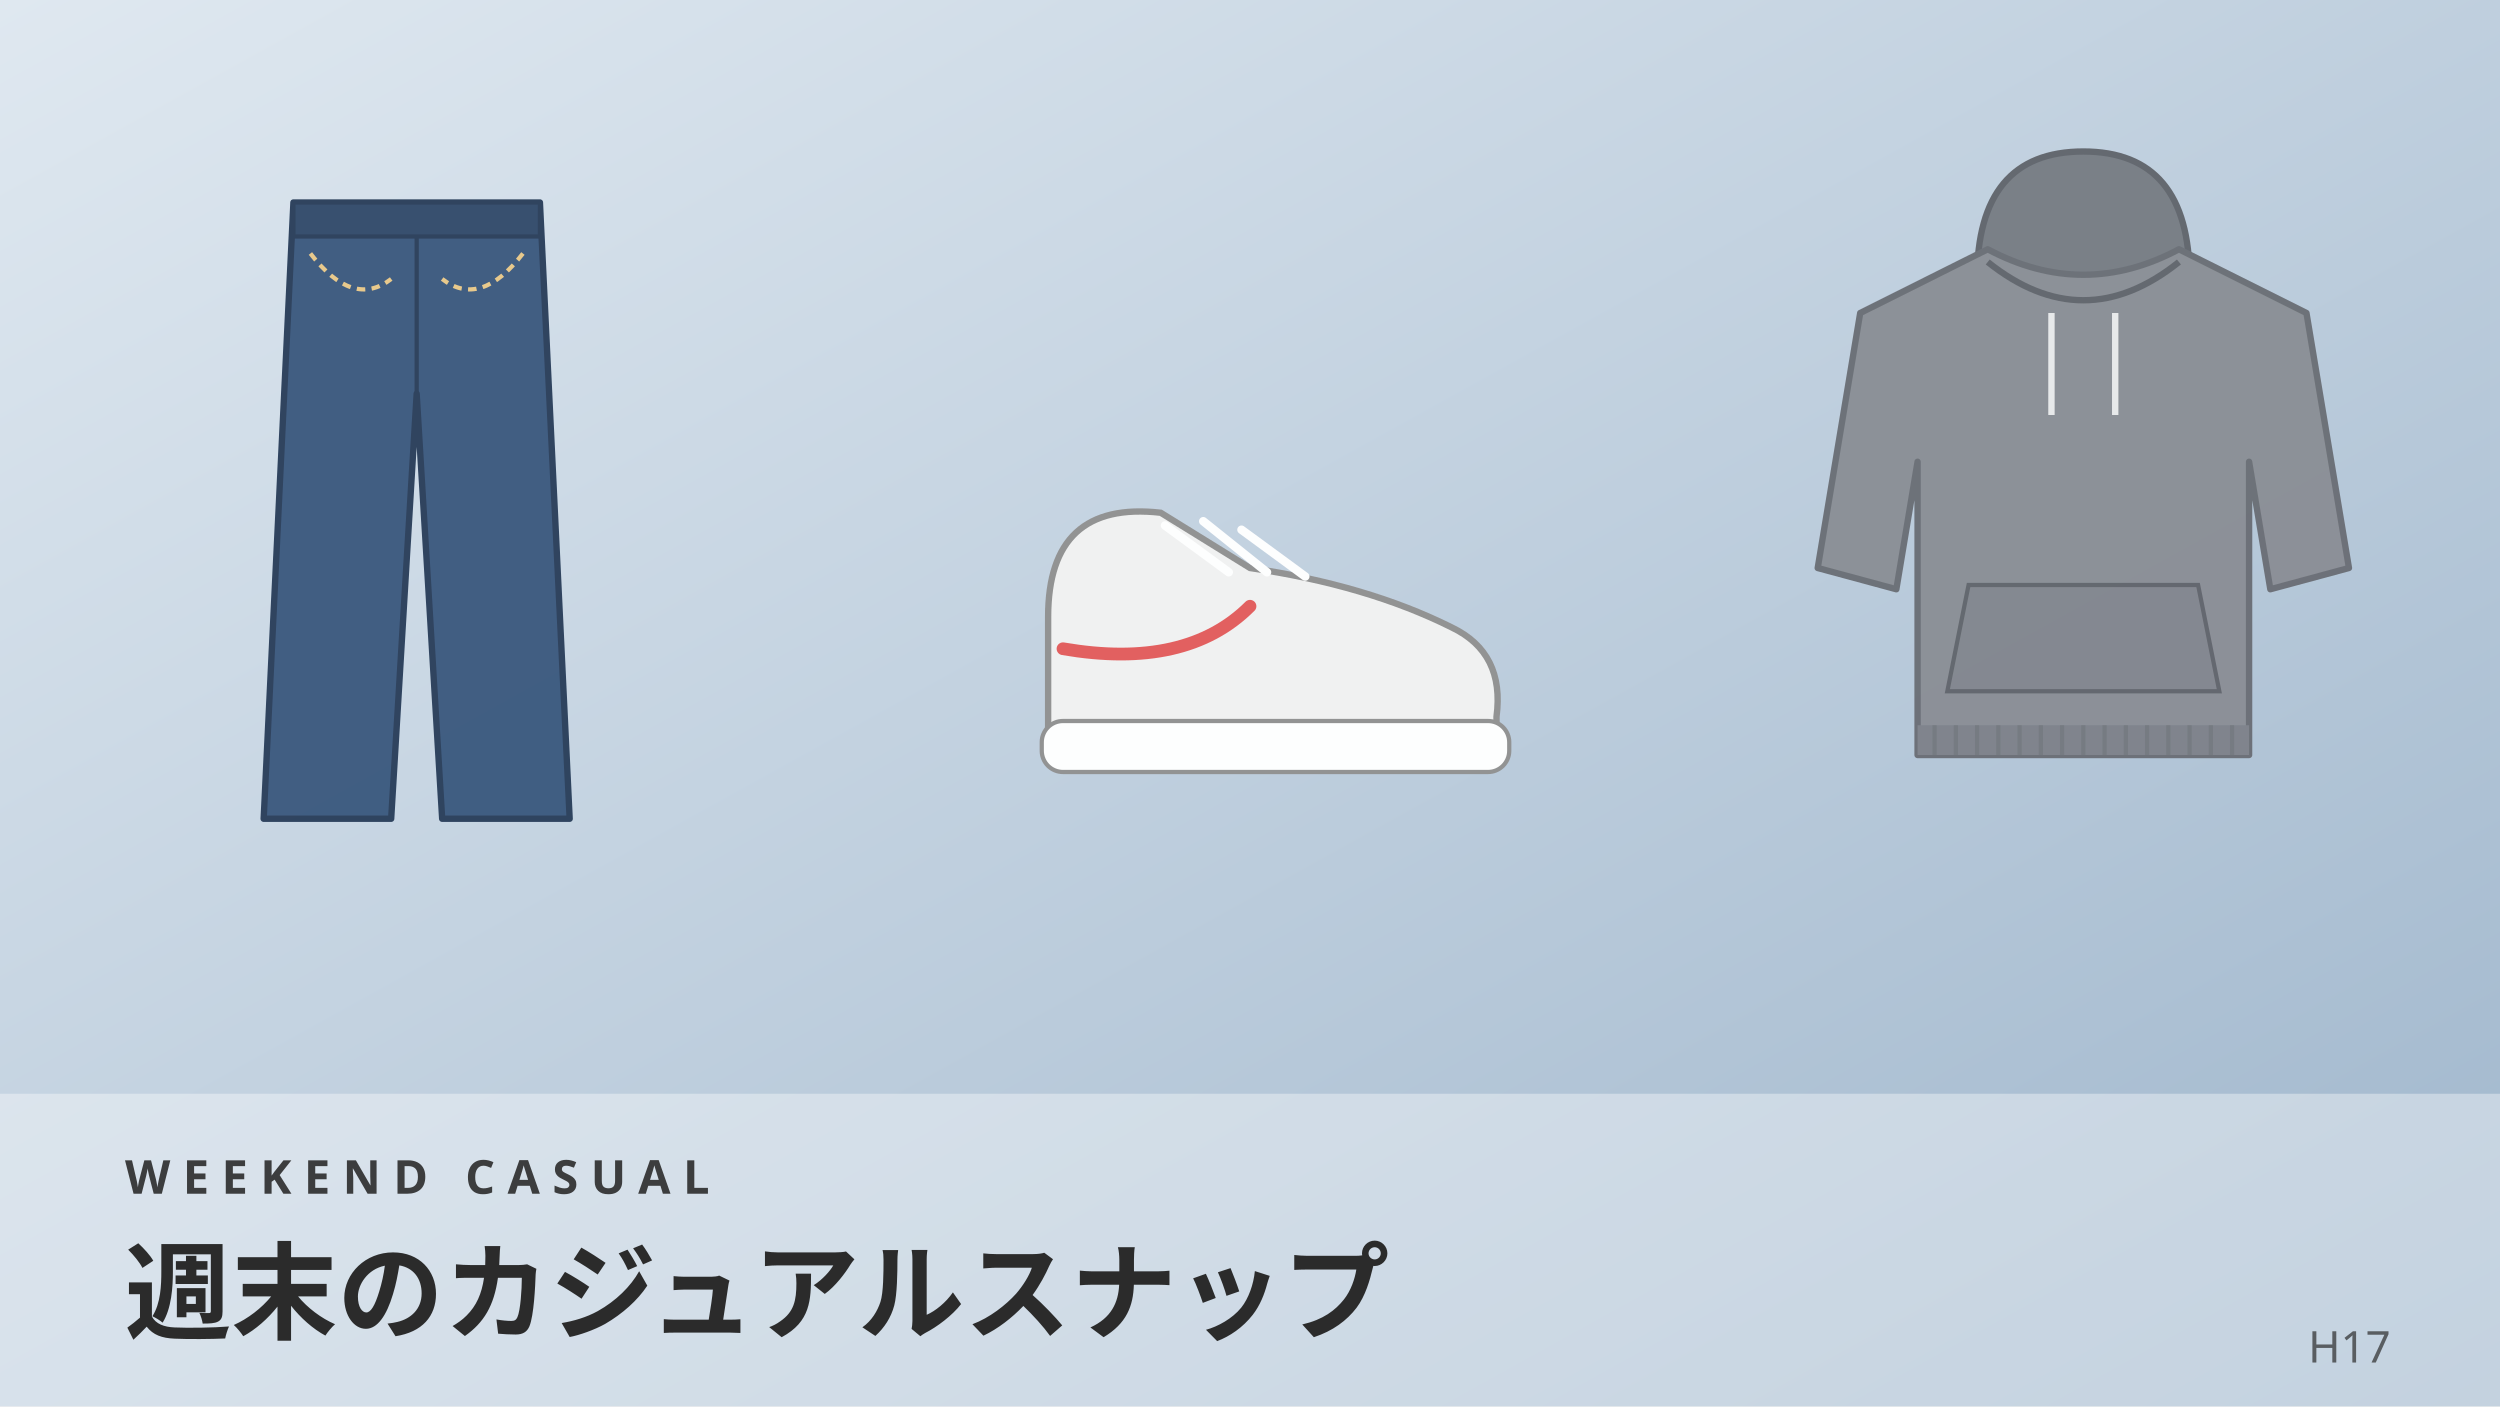
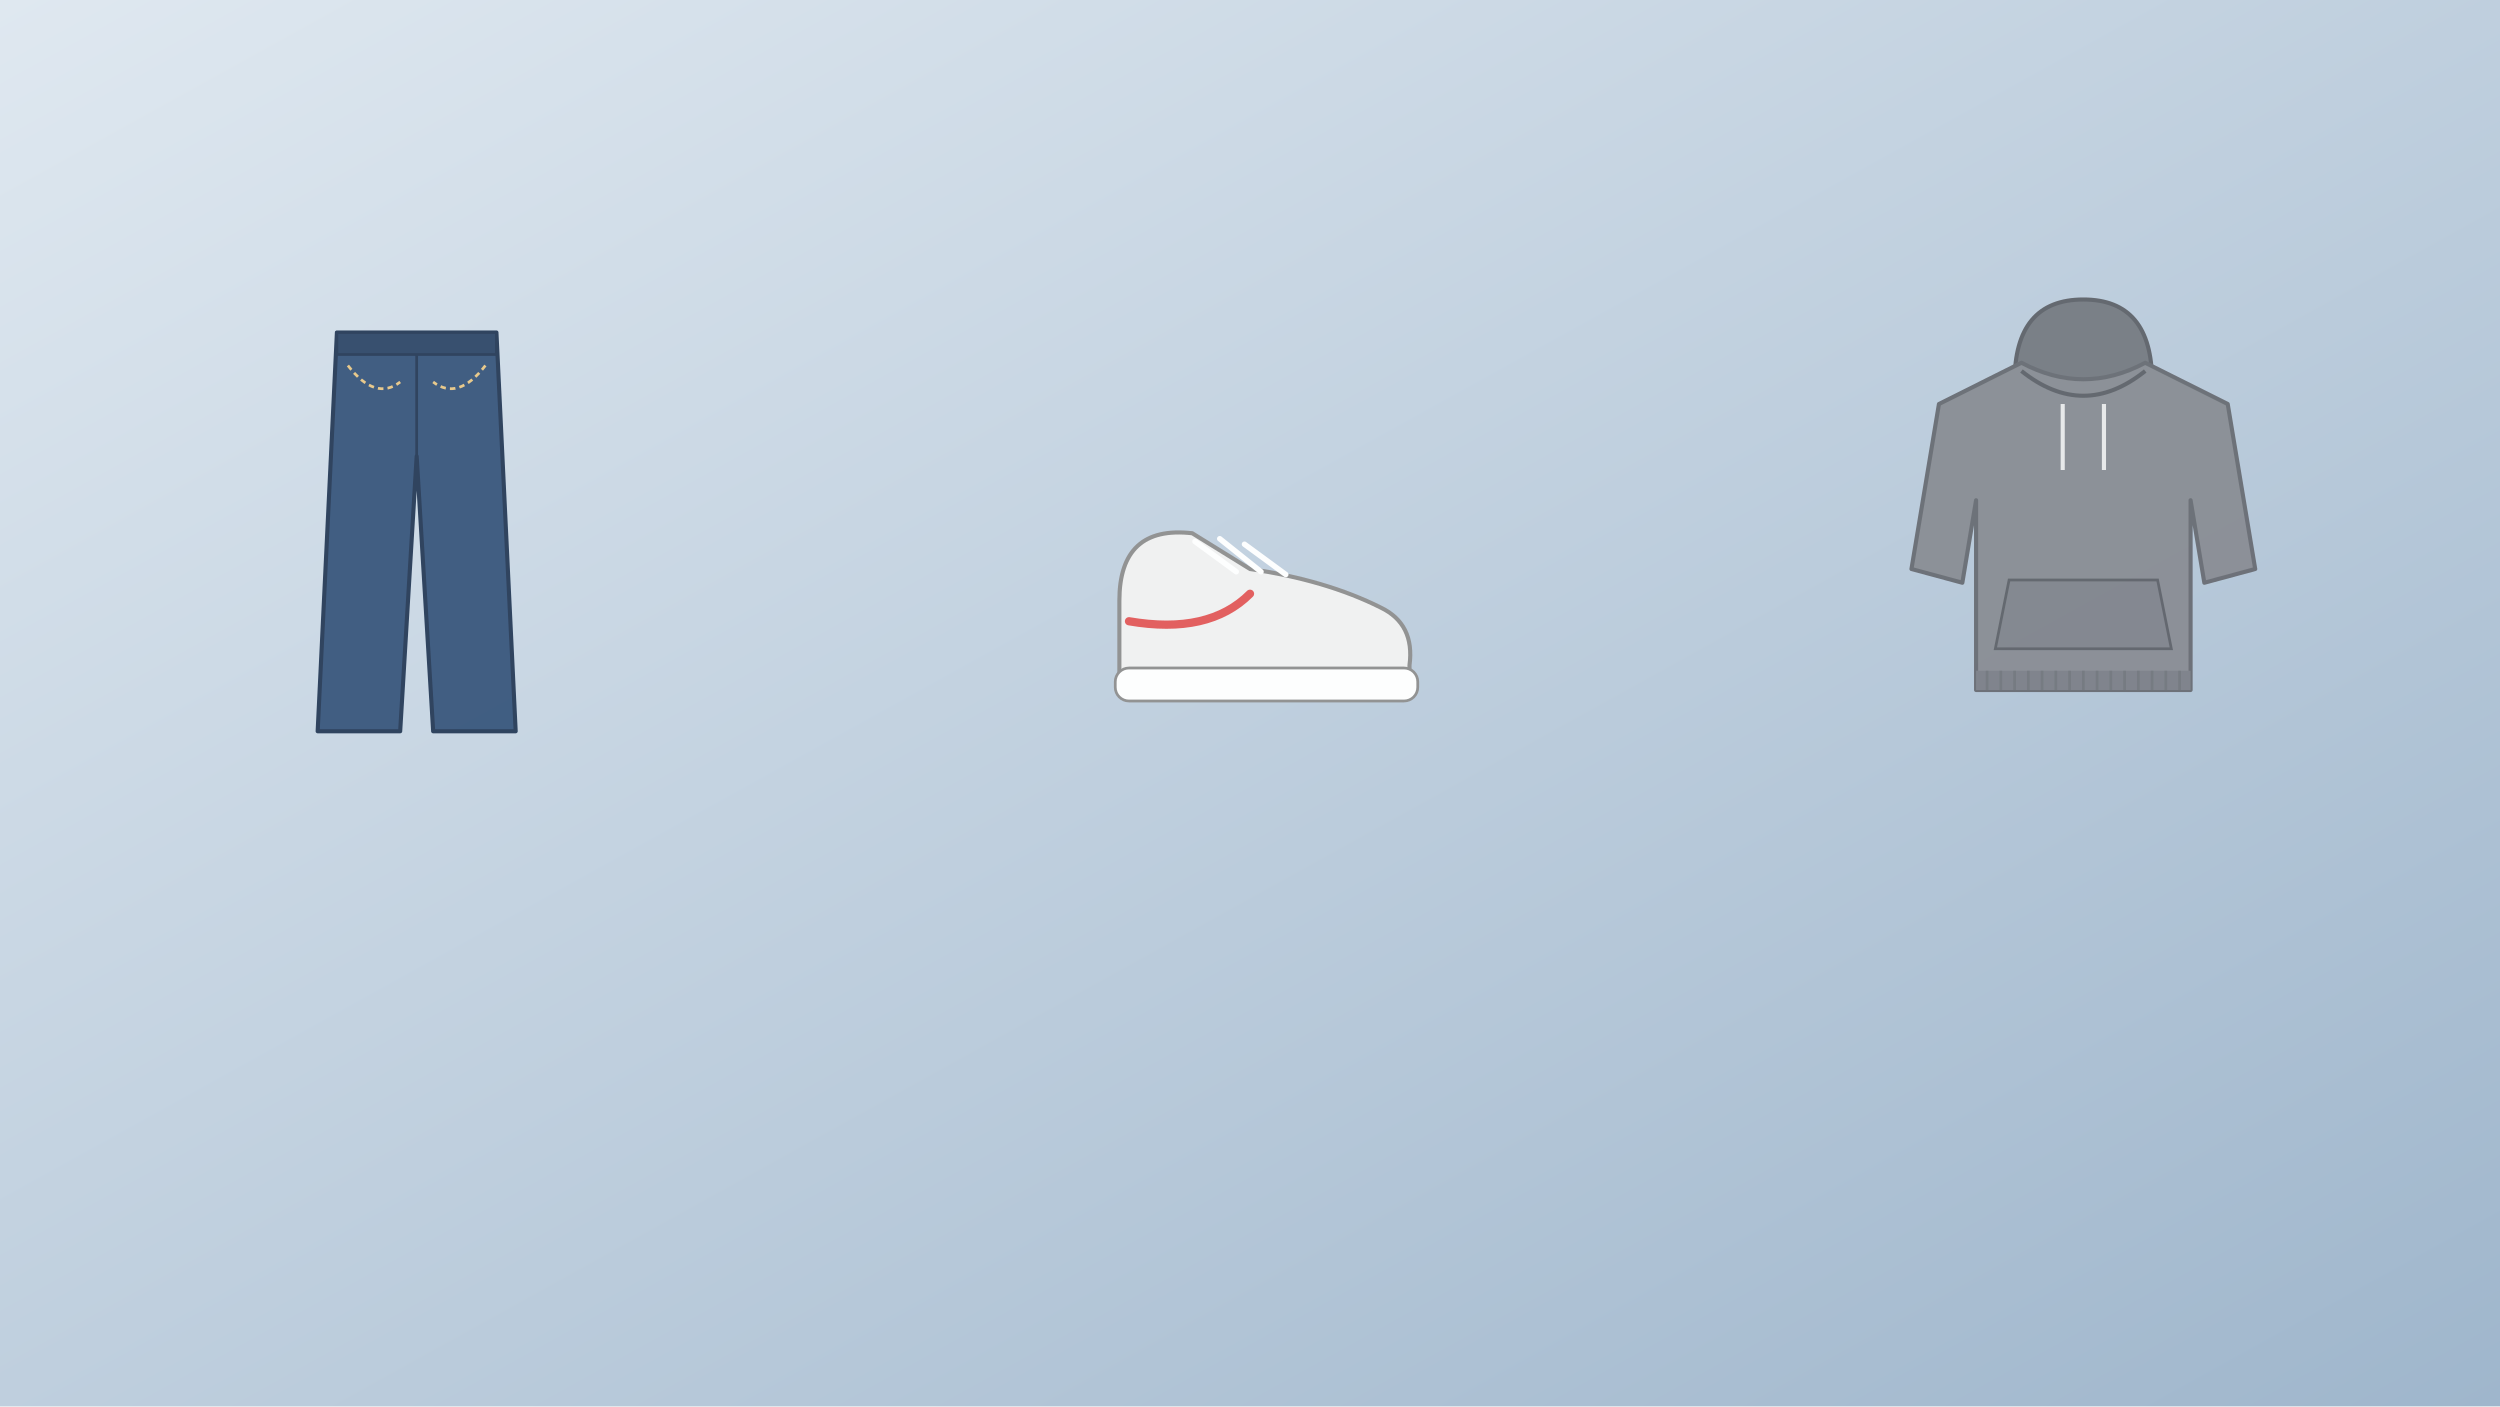
<svg xmlns="http://www.w3.org/2000/svg" viewBox="0 0 800 450">
  <defs>
    <linearGradient id="bg" x1="0" y1="0" x2="1" y2="1">
      <stop offset="0" stop-color="#dfe8f0" />
      <stop offset="1" stop-color="#9fb6cc" />
    </linearGradient>
  </defs>
  <rect width="800" height="450" fill="url(#bg)" />
  <g opacity=".97">
-     <g transform="translate(31.33333 24) scale(0.68)">
+     <g transform="translate(67.33333 80) scale(0.44)">
      <path d="M92 60 H208 L222 350 H162 L150 150 L138 350 H78 Z" fill="#3d5a80" stroke="#2b405c" stroke-width="3" stroke-linejoin="round" />
      <rect x="92" y="60" width="116" height="16" fill="#334c6c" stroke="#2b405c" stroke-width="2" />
      <line x1="150" y1="76" x2="150" y2="150" stroke="#2b405c" stroke-width="2" />
      <path d="M100 84 Q120 110 138 96" fill="none" stroke="#e8c98a" stroke-width="2" stroke-dasharray="4 3" />
      <path d="M200 84 Q180 110 162 96" fill="none" stroke="#e8c98a" stroke-width="2" stroke-dasharray="4 3" />
    </g>
  </g>
  <g opacity=".97">
-     <g transform="translate(298.0 24) scale(0.68)">
+     <g transform="translate(334.0 80) scale(0.44)">
      <path d="M55 255 Q55 200 108 206 L150 232 Q205 240 245 260 Q270 272 266 302 V318 H55 Z" fill="#f2f2f2" stroke="#919191" stroke-width="3" />
      <rect x="52" y="304" width="220" height="24" rx="10" fill="#ffffff" stroke="#919191" stroke-width="2" />
      <path d="M110 212 l30 22 M128 210 l30 24 M146 214 l30 22" stroke="#fff" stroke-width="4" stroke-linecap="round" />
      <path d="M62 270 Q120 280 150 250" fill="none" stroke="#e35d5d" stroke-width="6" stroke-linecap="round" />
    </g>
  </g>
  <g opacity=".97">
-     <g transform="translate(564.6667 24) scale(0.68)">
+     <g transform="translate(600.6667 80) scale(0.44)">
      <path d="M100 96 Q100 36 150 36 Q200 36 200 96 Q150 126 100 96 Z" fill="#787d85" stroke="#62666d" stroke-width="3" />
      <path d="M105 82 Q150 106 195 82 L255 112 L275 232 L238 242 L228 182 L228 320 L72 320 L72 182 L62 242 L25 232 L45 112 Z" fill="#8b8f96" stroke="#6b6f76" stroke-width="3" stroke-linejoin="round" />
      <rect x="72" y="306" width="156" height="14" fill="#7e838b" />
      <line x1="80" y1="306" x2="80" y2="320" stroke="#747980" stroke-width="2" />
      <line x1="90" y1="306" x2="90" y2="320" stroke="#747980" stroke-width="2" />
      <line x1="100" y1="306" x2="100" y2="320" stroke="#747980" stroke-width="2" />
      <line x1="110" y1="306" x2="110" y2="320" stroke="#747980" stroke-width="2" />
      <line x1="120" y1="306" x2="120" y2="320" stroke="#747980" stroke-width="2" />
      <line x1="130" y1="306" x2="130" y2="320" stroke="#747980" stroke-width="2" />
      <line x1="140" y1="306" x2="140" y2="320" stroke="#747980" stroke-width="2" />
      <line x1="150" y1="306" x2="150" y2="320" stroke="#747980" stroke-width="2" />
      <line x1="160" y1="306" x2="160" y2="320" stroke="#747980" stroke-width="2" />
      <line x1="170" y1="306" x2="170" y2="320" stroke="#747980" stroke-width="2" />
      <line x1="180" y1="306" x2="180" y2="320" stroke="#747980" stroke-width="2" />
      <line x1="190" y1="306" x2="190" y2="320" stroke="#747980" stroke-width="2" />
      <line x1="200" y1="306" x2="200" y2="320" stroke="#747980" stroke-width="2" />
      <line x1="210" y1="306" x2="210" y2="320" stroke="#747980" stroke-width="2" />
      <line x1="220" y1="306" x2="220" y2="320" stroke="#747980" stroke-width="2" />
      <path d="M105 88 Q150 124 195 88" fill="none" stroke="#62666d" stroke-width="3" />
      <path d="M96 240 H204 L214 290 H86 Z" fill="#83878f" stroke="#62666d" stroke-width="2" />
      <line x1="135" y1="112" x2="135" y2="160" stroke="#fff" stroke-width="3" opacity=".8" />
      <line x1="165" y1="112" x2="165" y2="160" stroke="#fff" stroke-width="3" opacity=".8" />
    </g>
  </g>
-   <rect x="0" y="350" width="800" height="100" fill="#ffffff" opacity=".38" />
-   <text x="40" y="382" font-family="'Noto Sans JP','Yu Gothic UI',Meiryo,sans-serif" font-size="15" letter-spacing="4" font-weight="700" fill="#2b2b2b" opacity=".9">WEEKEND CASUAL</text>
-   <text x="40" y="426" font-family="'Noto Sans JP','Yu Gothic UI',Meiryo,sans-serif" font-size="34" font-weight="900" fill="#2b2b2b">週末のカジュアルスナップ</text>
-   <text x="765" y="436" text-anchor="end" font-family="'Noto Sans JP','Yu Gothic UI',Meiryo,sans-serif" font-size="14" fill="#2b2b2b" opacity=".7">H17</text>
</svg>
